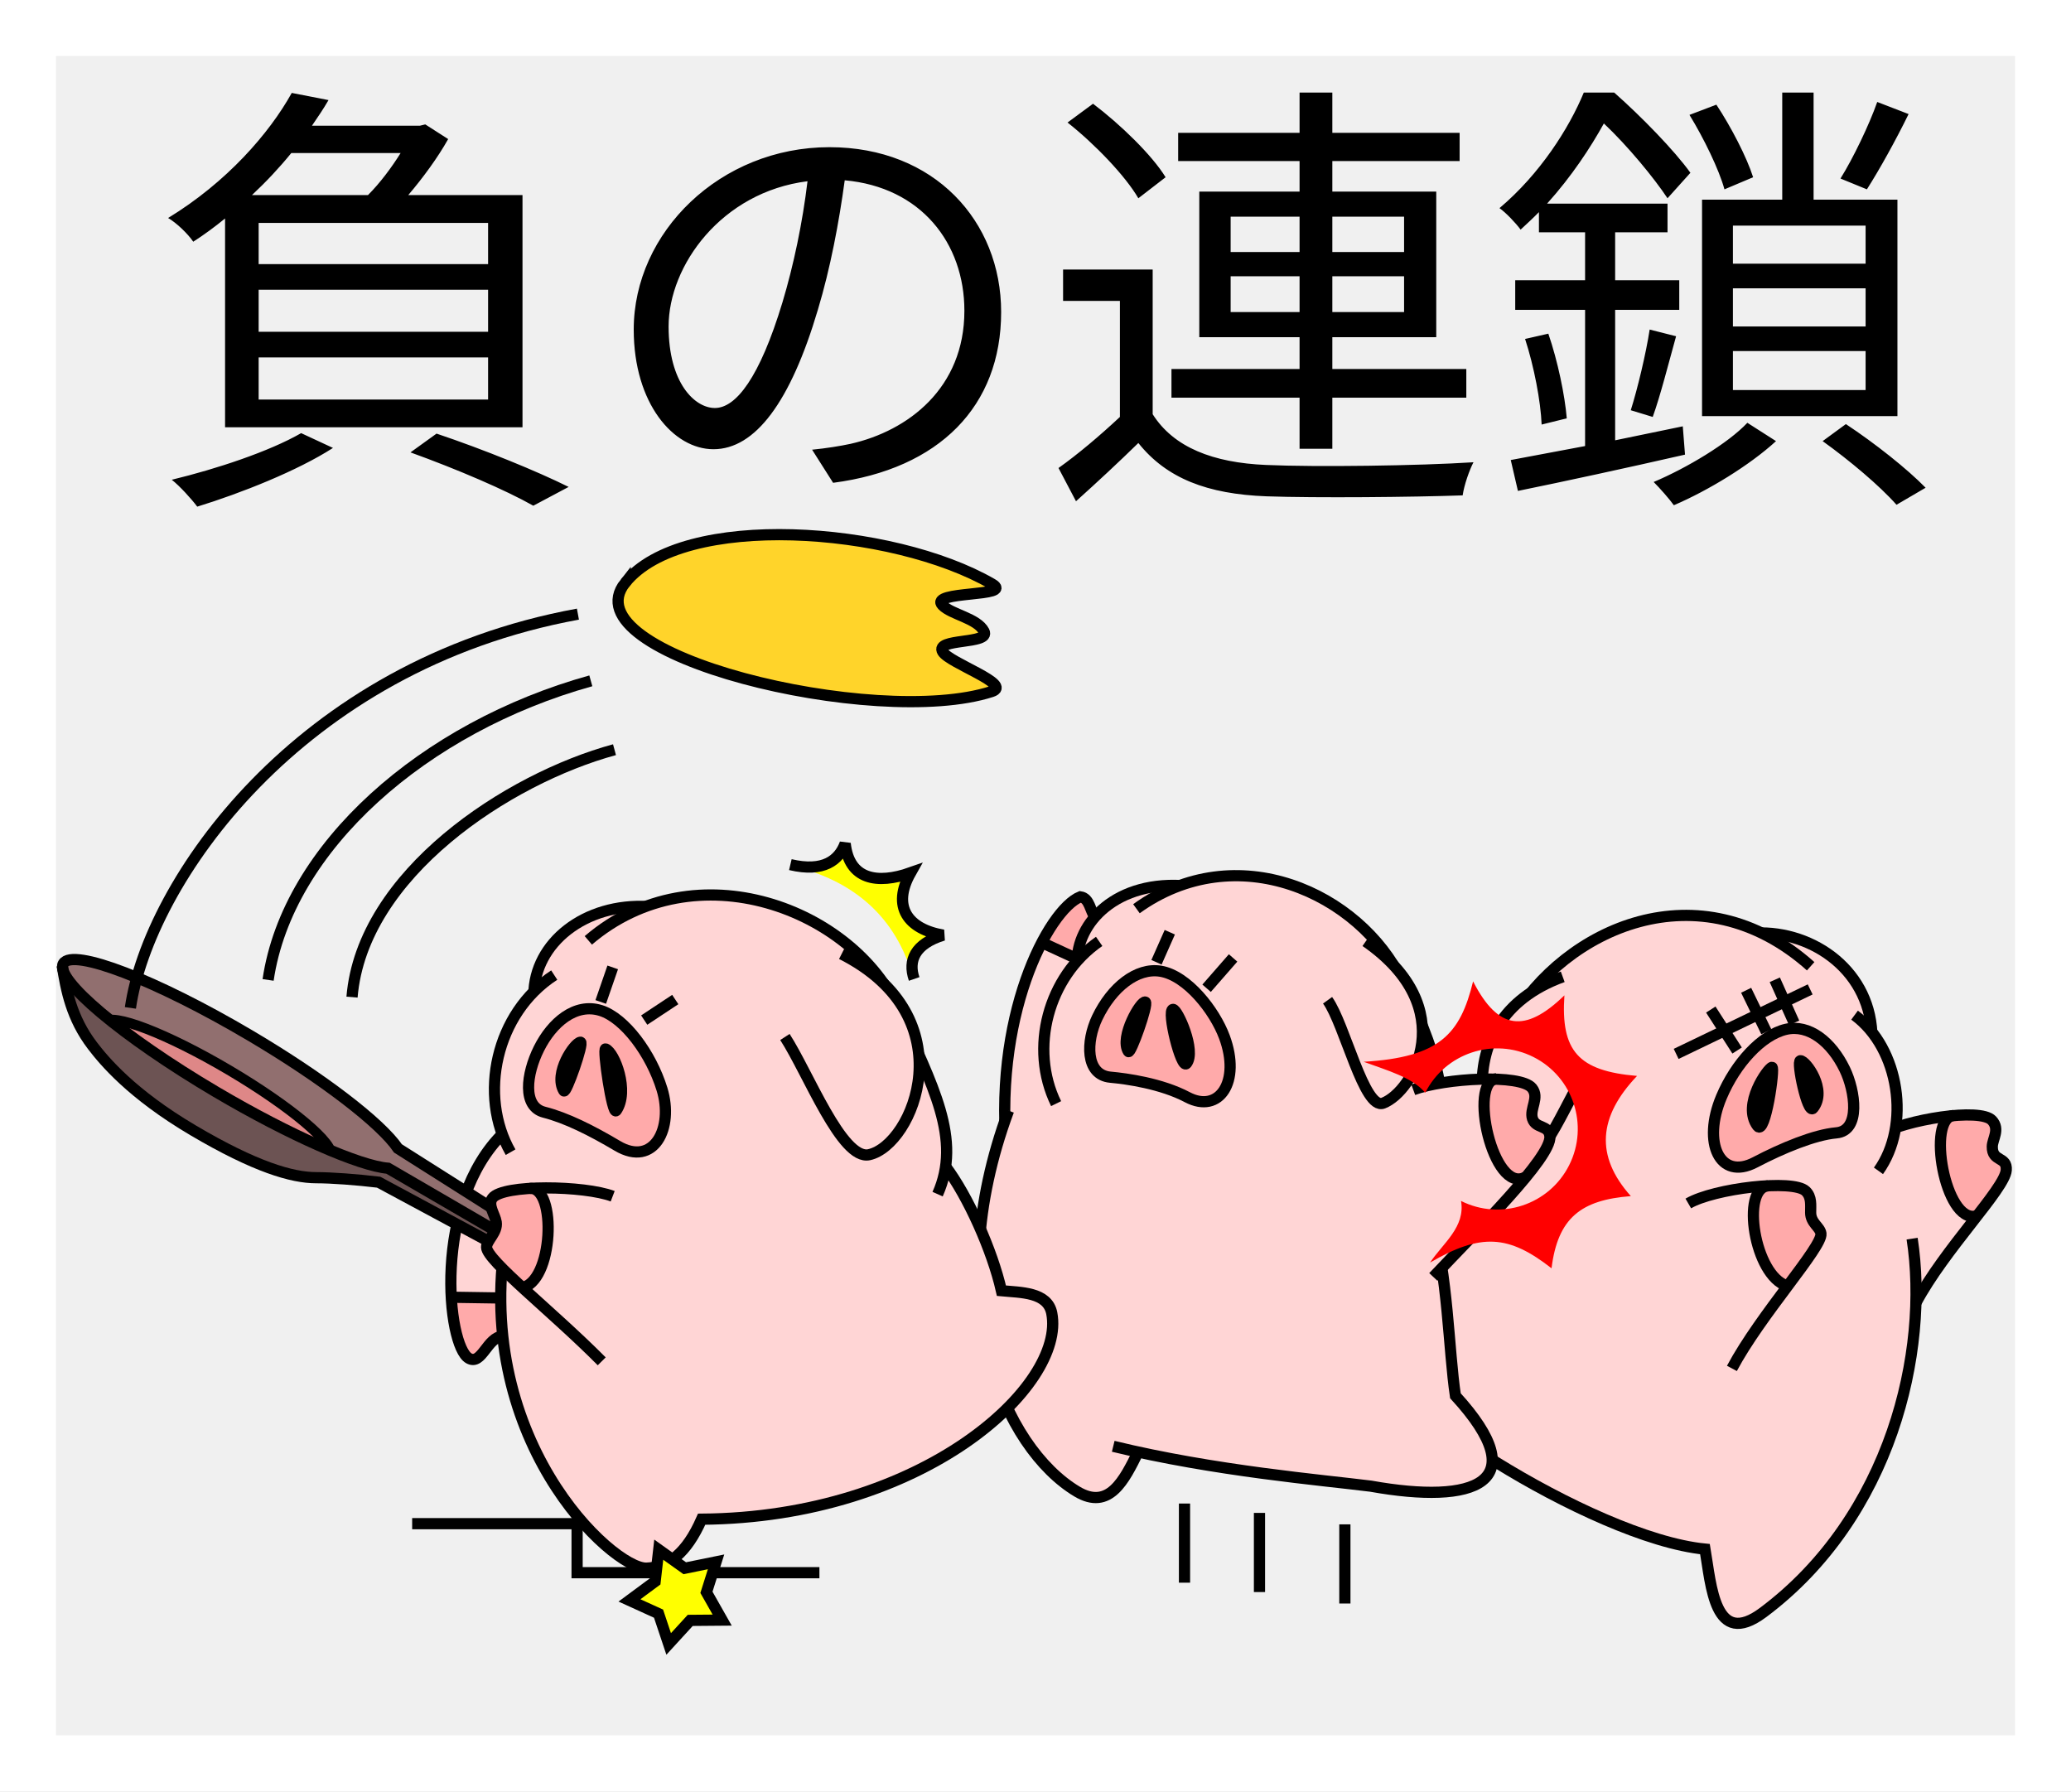
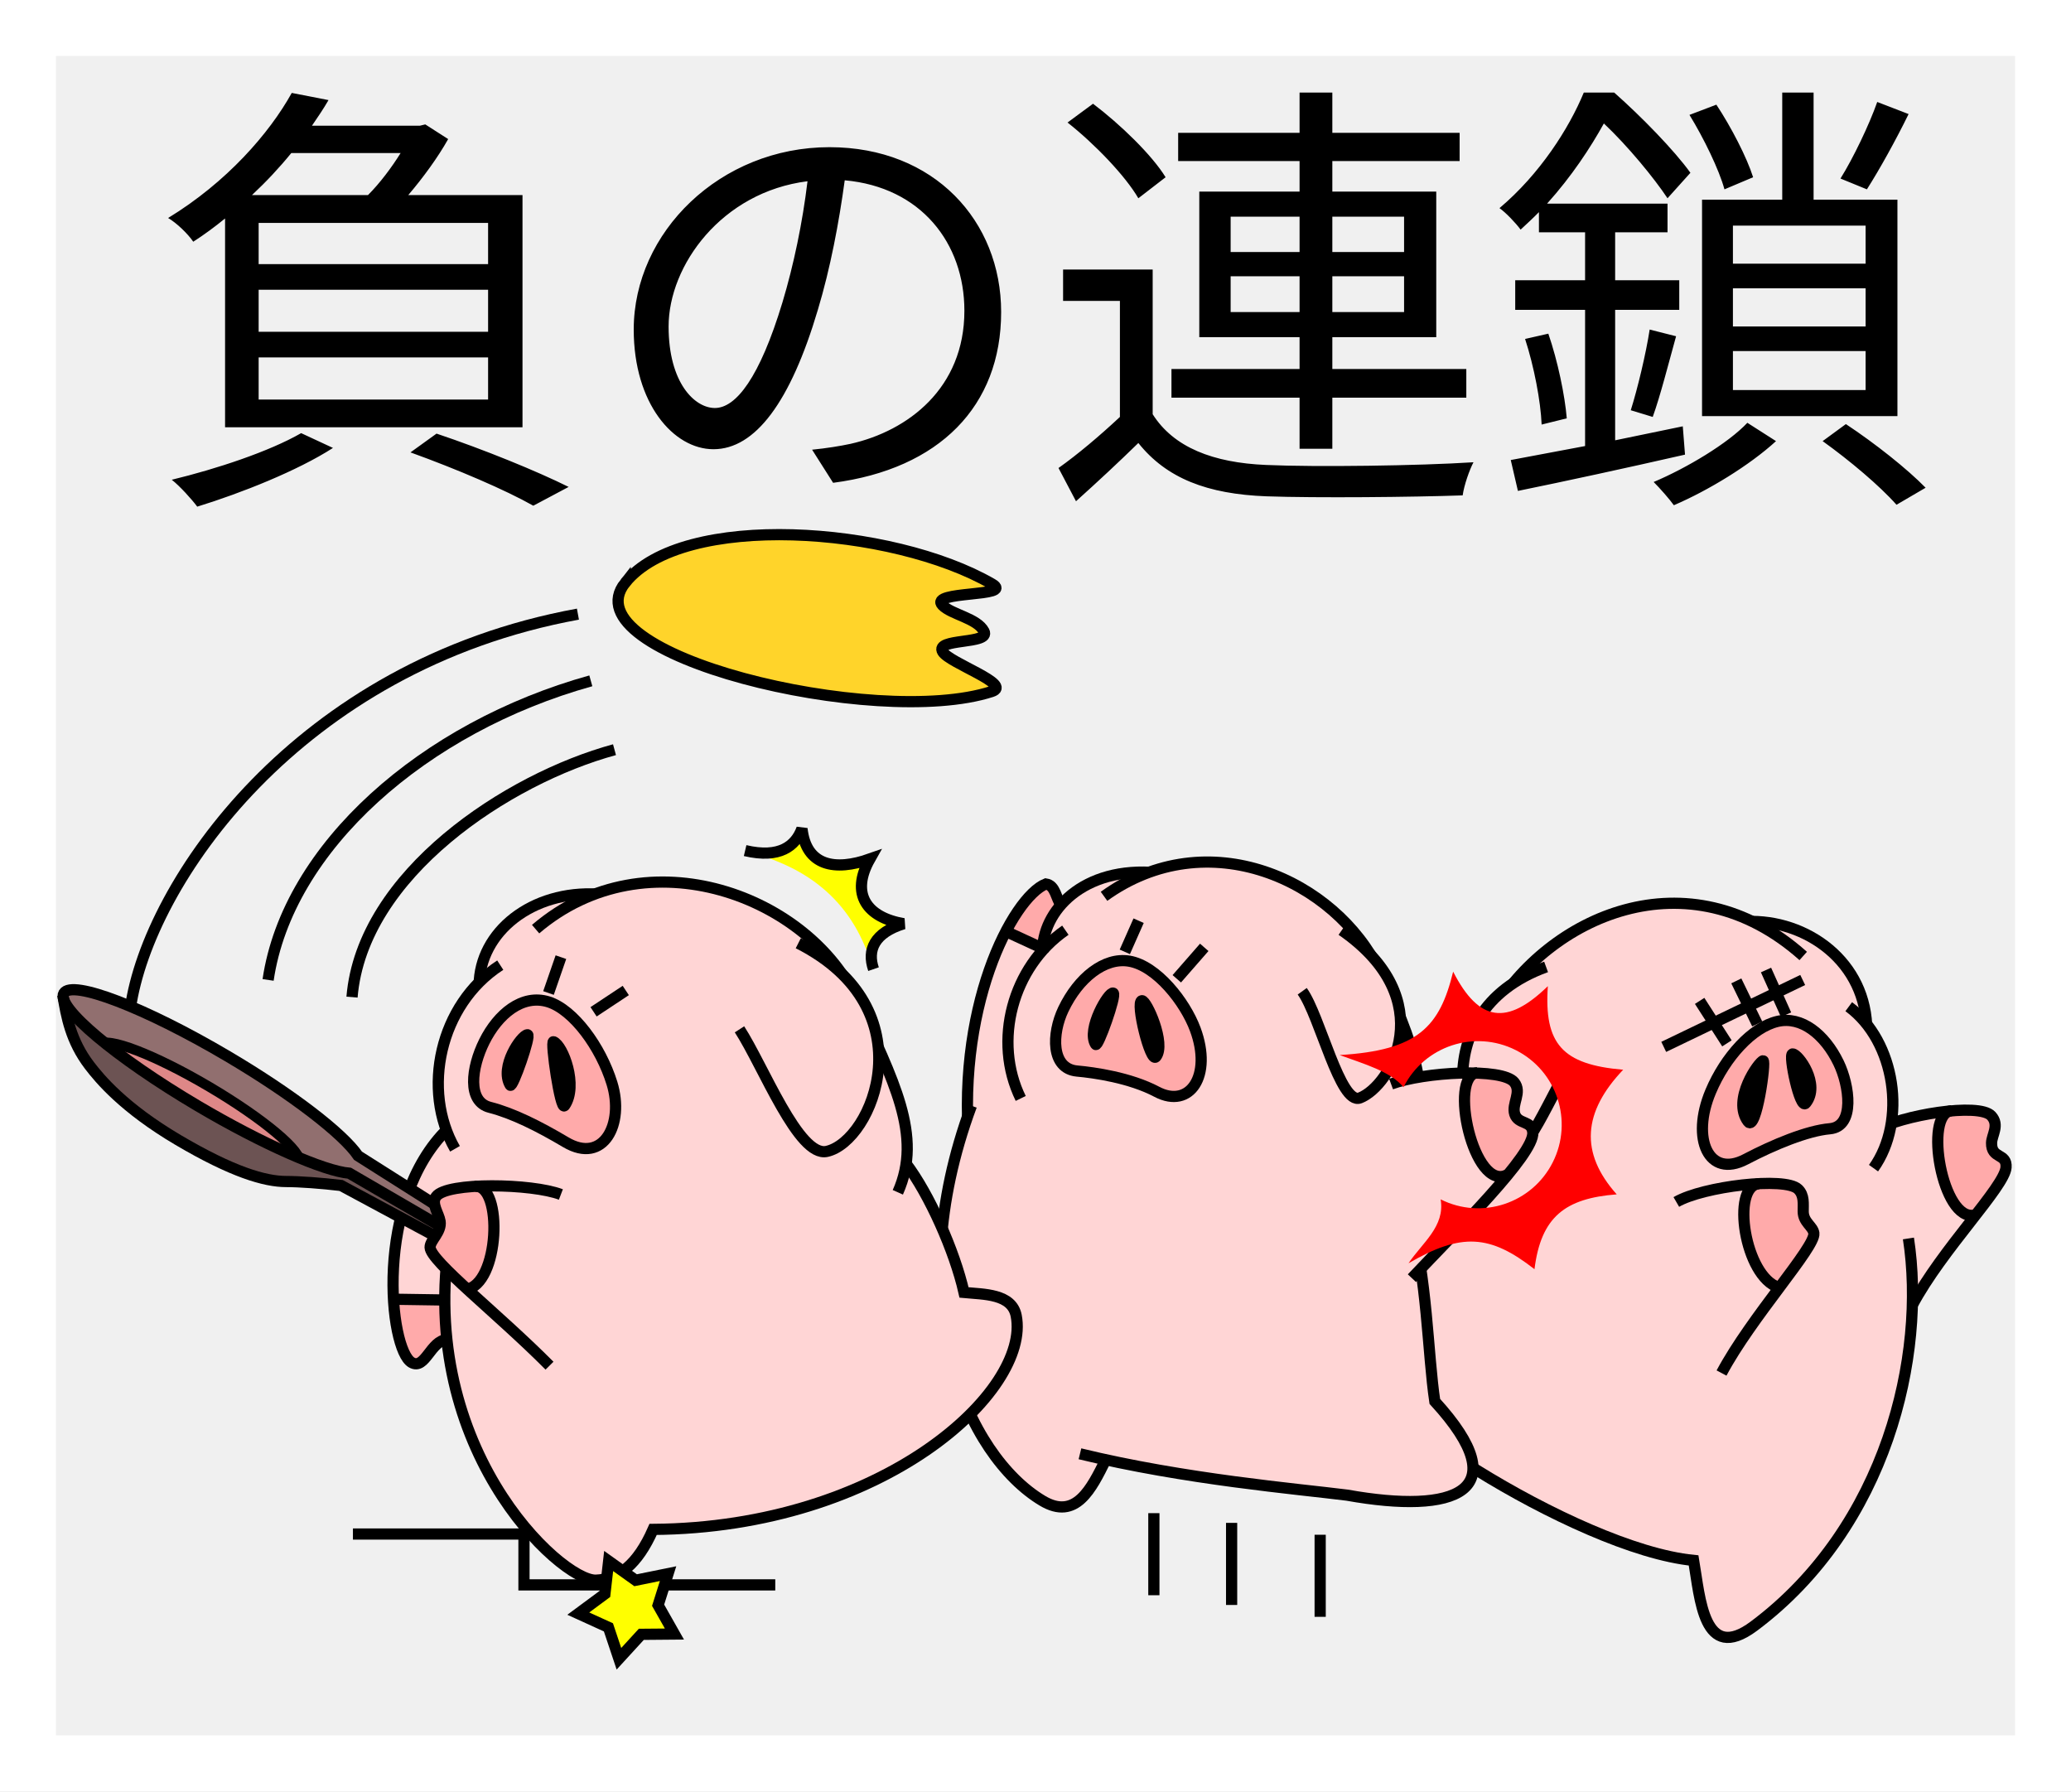
<svg xmlns="http://www.w3.org/2000/svg" width="370" height="320" id="svg3172" version="1.1">
  <defs id="defs3174" />
  <g id="layer1" transform="translate(0,-732.3622)" style="display:none">
    <path style="fill:none;stroke:#0000ff;stroke-width:1px;stroke-linecap:butt;stroke-linejoin:miter;stroke-opacity:1;display:inline" d="M 10,1042.362 360,742.362" id="path3025" />
    <path style="fill:none;stroke:#0000ff;stroke-width:1px;stroke-linecap:butt;stroke-linejoin:miter;stroke-opacity:1;display:inline" d="M 10,742.362 360,1042.362" id="path3027" />
    <path style="fill:none;stroke:#ff0000;stroke-width:1px;stroke-linecap:butt;stroke-linejoin:miter;stroke-opacity:1;display:inline" d="m 10,732.362 0,320" id="path3006" />
    <path style="fill:none;stroke:#ff0000;stroke-width:1px;stroke-linecap:butt;stroke-linejoin:miter;stroke-opacity:1;display:inline" d="m 360,732.362 0,320" id="path3010" />
    <path style="fill:none;stroke:#ff0000;stroke-width:1px;stroke-linecap:butt;stroke-linejoin:miter;stroke-opacity:1;display:inline" d="m 0,742.362 370,3e-5" id="path3016" />
    <path style="fill:none;stroke:#ff0000;stroke-width:1px;stroke-linecap:butt;stroke-linejoin:miter;stroke-opacity:1;display:inline" d="m 0,1042.362 370,0" id="path3018" />
  </g>
  <g id="layer3">
-     <g style="stroke-width:1.777;display:inline" id="g5865-6" transform="matrix(1.125776,0,0,1.125776,-394.7933,-638.2008)">
+     <g style="stroke-width:1.713;display:inline" id="g5865-6" transform="matrix(1.16746,0,0,1.16746,-422.7203,-670.058)">
      <path id="path5089-8-7-0-8-2-1-7-2-99-1-5-8" d="m 654.619,773.618 c 4.545,-8.551 14.406,-19.274 14.129,-21.388 -0.142,-1.077 -1.621,-1.662 -1.633,-3.321 -0.009,-1.196 0.193,-2.488 -0.783,-3.429 -2,-1.928 -13.356,-0.742 -17.468,0.904 l -1.745,-17.14 -9.956,-8.493 -49.435,36.437 z" style="fill:#ffd5d5;stroke:none;display:inline" />
      <path id="path5089-8-7-0-8-2-1-7-2-99-1-6-5" d="m 668.772,752.185 c 0.07,-1.766 -1.939,-0.814 -2.057,-3.162 -0.06,-1.194 1.147,-3.072 0.171,-4.012 -2,-1.928 -6.298,-0.912 -6.298,-0.912 -4.326,0.332 -1.462,14.324 3.757,15.95 0,0 4.342,-5.732 4.427,-7.863 z" style="fill:#ffaaaa;stroke:none;display:inline" />
-       <path id="path5111-7-1-7-7-7-0-5-1-0-3-7" d="m 660.725,743.909 c -4.326,0.332 -1.406,17.134 3.548,15.95" style="fill:none;stroke:#000000;stroke-width:1.777;stroke-linecap:butt;stroke-linejoin:miter;stroke-opacity:1;display:inline" />
-       <path id="path5089-8-7-0-8-2-1-7-2-99-1-61" d="m 654.731,773.65 c 4.545,-8.551 14.117,-18.093 14.341,-21.07 0.168,-2.24 -2.257,-1.238 -2.216,-3.745 0.019,-1.196 1.256,-2.73 -0.037,-4.147 -1.873,-2.052 -13.73,-0.129 -17.843,2.258" style="fill:none;stroke:#000000;stroke-width:1.777;stroke-linecap:butt;stroke-linejoin:miter;stroke-opacity:1;display:inline" />
-       <path id="path3327-4-4-9-9-6-8" d="m 584.063,756.215 c -1.91,3.816 -6.304,11.268 -4.467,20.347 -3.032,1.837 -7.331,0.341 -9.455,5.512 -2.372,5.773 33.11,28.878 51.122,30.642 0.988,5.758 1.493,15.829 9.231,10.048 20.347,-15.201 26.388,-41.45 23.641,-59.313" style="fill:#ffd5d5;stroke:#000000;stroke-width:1.777;stroke-linecap:butt;stroke-linejoin:miter;stroke-opacity:1;display:inline" />
+       <path id="path5111-7-1-7-7-7-0-5-1-0-3-7" d="m 660.725,743.909 c -4.326,0.332 -1.406,17.134 3.548,15.95" style="fill:none;stroke:#000000;stroke-width:1.713;stroke-linecap:butt;stroke-linejoin:miter;stroke-opacity:1;display:inline" />
+       <path id="path5089-8-7-0-8-2-1-7-2-99-1-61" d="m 654.731,773.65 c 4.545,-8.551 14.117,-18.093 14.341,-21.07 0.168,-2.24 -2.257,-1.238 -2.216,-3.745 0.019,-1.196 1.256,-2.73 -0.037,-4.147 -1.873,-2.052 -13.73,-0.129 -17.843,2.258" style="fill:none;stroke:#000000;stroke-width:1.713;stroke-linecap:butt;stroke-linejoin:miter;stroke-opacity:1;display:inline" />
+       <path id="path3327-4-4-9-9-6-8" d="m 584.063,756.215 c -1.91,3.816 -6.304,11.268 -4.467,20.347 -3.032,1.837 -7.331,0.341 -9.455,5.512 -2.372,5.773 33.11,28.878 51.122,30.642 0.988,5.758 1.493,15.829 9.231,10.048 20.347,-15.201 26.388,-41.45 23.641,-59.313" style="fill:#ffd5d5;stroke:#000000;stroke-width:1.713;stroke-linecap:butt;stroke-linejoin:miter;stroke-opacity:1;display:inline" />
      <path id="path5089-8-7-0-8-2-1-7-2-99-8-9" d="m 639.529,762.678 c -0.142,-1.077 -1.621,-1.662 -1.633,-3.321 -0.009,-1.196 0.193,-2.488 -0.783,-3.429 -2,-1.928 -5.98,-0.753 -5.98,-0.753 -4.326,0.332 -2.204,14.165 3.015,15.791 0,0 5.659,-6.173 5.382,-8.287 z" style="fill:#ffaaaa;stroke:none;display:inline" />
-       <path id="path5091-2-40-9-2-7-9-0-7-2" d="m 629.354,714.958 c 9.091,-0.405 18.488,6.142 18.41,16.849" style="fill:#ffd5d5;stroke:#000000;stroke-width:1.777;stroke-linecap:butt;stroke-linejoin:miter;stroke-opacity:1;display:inline" />
-       <path id="path5111-7-1-7-7-7-0-5-1-0-9" d="m 631.267,755.071 c -4.326,0.332 -2.204,14.243 3.015,15.869" style="fill:none;stroke:#000000;stroke-width:1.777;stroke-linecap:butt;stroke-linejoin:miter;stroke-opacity:1;display:inline" />
-       <path id="path4041-2-8-2-9-5" d="m 638.033,720.226 c -17.664,-15.793 -39.008,-5.99 -47.579,8.738 -6.436,11.059 -8.935,24.507 -4.716,30.682" style="fill:#ffd5d5;stroke:#000000;stroke-width:1.777;stroke-linecap:butt;stroke-linejoin:miter;stroke-opacity:1;display:inline" />
-       <path id="path5089-8-7-0-8-2-1-7-2-99-4" d="m 625.535,784.041 c 4.545,-8.551 14.406,-19.274 14.129,-21.388 -0.142,-1.077 -1.621,-1.662 -1.633,-3.321 -0.009,-1.196 0.193,-2.488 -0.783,-3.429 -2,-1.928 -14.522,-0.424 -18.634,1.964" style="fill:none;stroke:#000000;stroke-width:1.777;stroke-linecap:butt;stroke-linejoin:miter;stroke-opacity:1;display:inline" />
-       <path id="path5093-4-9-4-4-11-5-0-6-3" d="m 645,727.984 c 7.146,5.276 8.96,17.478 3.793,24.707" style="fill:#ffd5d5;stroke:#000000;stroke-width:1.777;stroke-linecap:butt;stroke-linejoin:miter;stroke-opacity:1;display:inline" />
-       <path id="path5095-5-4-8-5-5-4-3-93-1" d="m 632.341,722.372 3.067,6.838" style="fill:none;stroke:#000000;stroke-width:1.777;stroke-linecap:butt;stroke-linejoin:miter;stroke-opacity:1;display:inline" />
-       <path id="path5097-5-8-8-5-2-3-9-5-23" d="m 622.183,727.097 4.176,6.5" style="fill:none;stroke:#000000;stroke-width:1.777;stroke-linecap:butt;stroke-linejoin:miter;stroke-opacity:1;display:inline" />
-       <path id="path5099-1-8-2-7-7-1-1-7-3" d="m 598.685,721.896 c -19.7,7.175 -12,29.028 -7.091,29.591 4.17,0.478 8.004,-10.959 11.08,-14.875" style="fill:#ffd5d5;stroke:#000000;stroke-width:1.777;stroke-linecap:butt;stroke-linejoin:miter;stroke-opacity:1;display:inline" />
-       <path id="path5101-7-2-4-1-6-2-8-6-4" d="m 634.103,730.236 c -3.881,0.902 -7.993,5.429 -10.226,10.717 -3.072,7.275 -0.281,13.339 5.351,10.383 4.295,-2.254 9.43,-4.376 12.874,-4.674 3.92,-0.34 2.997,-6.665 1.342,-10.085 -2.123,-4.389 -5.694,-7.189 -9.341,-6.341 z" style="fill:#ffaaaa;stroke:#000000;stroke-width:1.777;stroke-linecap:butt;stroke-linejoin:miter;stroke-opacity:1;display:inline" />
-       <path id="path5105-1-4-55-1-28-14-3-1-6-1" d="m 629.604,745.582 c 1.234,1.626 2.773,-9.384 2.29,-9.321 -0.599,0.078 -4.849,5.949 -2.29,9.321 z" style="fill:#000000;stroke:#000000;stroke-width:1.777;display:inline" />
-       <path id="path5107-1-5-1-5-2-3-9-58-1" d="m 636.403,735.215 c -0.674,0.046 1.139,8.622 2.012,7.537 2.321,-2.883 -1.179,-7.594 -2.012,-7.537 z" style="fill:#000000;stroke:#000000;stroke-width:1.777;display:inline" />
-       <path id="path5097-5-8-8-5-2-3-9-5-2-3" d="m 627.794,724.037 3.202,6.589" style="fill:none;stroke:#000000;stroke-width:1.777;stroke-linecap:butt;stroke-linejoin:miter;stroke-opacity:1;display:inline" />
-       <path id="path5097-5-8-8-5-2-3-9-5-1-8" d="m 616.687,734.133 21.269,-10.233" style="fill:none;stroke:#000000;stroke-width:1.777;stroke-linecap:butt;stroke-linejoin:miter;stroke-opacity:1;display:inline" />
+       <path id="path5091-2-40-9-2-7-9-0-7-2" d="m 629.354,714.958 c 9.091,-0.405 18.488,6.142 18.41,16.849" style="fill:#ffd5d5;stroke:#000000;stroke-width:1.713;stroke-linecap:butt;stroke-linejoin:miter;stroke-opacity:1;display:inline" />
+       <path id="path5111-7-1-7-7-7-0-5-1-0-9" d="m 631.267,755.071 c -4.326,0.332 -2.204,14.243 3.015,15.869" style="fill:none;stroke:#000000;stroke-width:1.713;stroke-linecap:butt;stroke-linejoin:miter;stroke-opacity:1;display:inline" />
+       <path id="path4041-2-8-2-9-5" d="m 638.033,720.226 c -17.664,-15.793 -39.008,-5.99 -47.579,8.738 -6.436,11.059 -8.935,24.507 -4.716,30.682" style="fill:#ffd5d5;stroke:#000000;stroke-width:1.713;stroke-linecap:butt;stroke-linejoin:miter;stroke-opacity:1;display:inline" />
+       <path id="path5089-8-7-0-8-2-1-7-2-99-4" d="m 625.535,784.041 c 4.545,-8.551 14.406,-19.274 14.129,-21.388 -0.142,-1.077 -1.621,-1.662 -1.633,-3.321 -0.009,-1.196 0.193,-2.488 -0.783,-3.429 -2,-1.928 -14.522,-0.424 -18.634,1.964" style="fill:none;stroke:#000000;stroke-width:1.713;stroke-linecap:butt;stroke-linejoin:miter;stroke-opacity:1;display:inline" />
+       <path id="path5093-4-9-4-4-11-5-0-6-3" d="m 645,727.984 c 7.146,5.276 8.96,17.478 3.793,24.707" style="fill:#ffd5d5;stroke:#000000;stroke-width:1.713;stroke-linecap:butt;stroke-linejoin:miter;stroke-opacity:1;display:inline" />
+       <path id="path5095-5-4-8-5-5-4-3-93-1" d="m 632.341,722.372 3.067,6.838" style="fill:none;stroke:#000000;stroke-width:1.713;stroke-linecap:butt;stroke-linejoin:miter;stroke-opacity:1;display:inline" />
+       <path id="path5097-5-8-8-5-2-3-9-5-23" d="m 622.183,727.097 4.176,6.5" style="fill:none;stroke:#000000;stroke-width:1.713;stroke-linecap:butt;stroke-linejoin:miter;stroke-opacity:1;display:inline" />
+       <path id="path5099-1-8-2-7-7-1-1-7-3" d="m 598.685,721.896 c -19.7,7.175 -12,29.028 -7.091,29.591 4.17,0.478 8.004,-10.959 11.08,-14.875" style="fill:#ffd5d5;stroke:#000000;stroke-width:1.713;stroke-linecap:butt;stroke-linejoin:miter;stroke-opacity:1;display:inline" />
+       <path id="path5101-7-2-4-1-6-2-8-6-4" d="m 634.103,730.236 c -3.881,0.902 -7.993,5.429 -10.226,10.717 -3.072,7.275 -0.281,13.339 5.351,10.383 4.295,-2.254 9.43,-4.376 12.874,-4.674 3.92,-0.34 2.997,-6.665 1.342,-10.085 -2.123,-4.389 -5.694,-7.189 -9.341,-6.341 z" style="fill:#ffaaaa;stroke:#000000;stroke-width:1.713;stroke-linecap:butt;stroke-linejoin:miter;stroke-opacity:1;display:inline" />
+       <path id="path5105-1-4-55-1-28-14-3-1-6-1" d="m 629.604,745.582 c 1.234,1.626 2.773,-9.384 2.29,-9.321 -0.599,0.078 -4.849,5.949 -2.29,9.321 z" style="fill:#000000;stroke:#000000;stroke-width:1.713;display:inline" />
+       <path id="path5107-1-5-1-5-2-3-9-58-1" d="m 636.403,735.215 c -0.674,0.046 1.139,8.622 2.012,7.537 2.321,-2.883 -1.179,-7.594 -2.012,-7.537 z" style="fill:#000000;stroke:#000000;stroke-width:1.713;display:inline" />
+       <path id="path5097-5-8-8-5-2-3-9-5-2-3" d="m 627.794,724.037 3.202,6.589" style="fill:none;stroke:#000000;stroke-width:1.713;stroke-linecap:butt;stroke-linejoin:miter;stroke-opacity:1;display:inline" />
+       <path id="path5097-5-8-8-5-2-3-9-5-1-8" d="m 616.687,734.133 21.269,-10.233" style="fill:none;stroke:#000000;stroke-width:1.713;stroke-linecap:butt;stroke-linejoin:miter;stroke-opacity:1;display:inline" />
    </g>
-     <g id="g3364" transform="matrix(-1.107113,0,0,1.107113,555.8905,-228.843)" style="stroke-width:1.807">
+     <g id="g3364" transform="matrix(-1.148106,0,0,1.148106,563.1644,-245.5429)" style="stroke-width:1.742">
      <path id="path3386-32-4-5-5-3-4" d="m 339.49,394.307 c 2.744,-23.609 -6.618,-40.952 -11.707,-42.993 -1.541,0.212 -1.544,2.259 -2.484,3.474 l -7.761,-0.527 -46.855,36.971 -0.78,18.561 50.246,28.821 z" style="fill:#ffd5d5;stroke:none;display:inline" />
      <path id="path3388-2-1-3-4-9-0" d="m 329.129,361.114 5.156,-2.379 c 0,0 -3.169,-6.264 -6.337,-7.325 -1.475,-0.494 -1.544,2.259 -2.484,3.474 z" style="fill:#ffaaaa;stroke:none;display:inline" />
-       <path id="path3386-32-4-5-5-9" d="m 339.484,394.401 c 2.744,-23.609 -6.618,-40.952 -11.707,-42.993 -1.541,0.212 -1.544,2.259 -2.484,3.474" style="fill:none;stroke:#000000;stroke-width:1.807;stroke-linecap:butt;stroke-linejoin:miter;stroke-opacity:1;display:inline" />
-       <path id="path3388-2-1-3-4-4" d="m 334.115,358.733 -5.156,2.379" style="fill:none;stroke:#000000;stroke-width:1.807;stroke-linecap:butt;stroke-linejoin:miter;stroke-opacity:1;display:inline" />
-       <path id="path5091-2-40-9-2-7-9-0-4-8" d="m 310.387,349.679 c 11.621,-1.12 18.05,6.011 17.888,12.421" style="fill:#ffd5d5;stroke:#000000;stroke-width:1.807;stroke-linecap:butt;stroke-linejoin:miter;stroke-opacity:1;display:inline" />
-       <path id="path3331-0-4-6-7-6-2" d="m 318.461,441.025 c 2.219,4.471 4.644,9.473 9.864,6.339 11.691,-7.021 22.443,-30.629 11.028,-61.45" style="fill:#ffd5d5;stroke:#000000;stroke-width:1.807;stroke-linecap:butt;stroke-linejoin:miter;stroke-opacity:1;display:inline" />
-       <path id="path4041-2-8-2-7-4" d="m 318.717,353.331 c -16.162,-11.68 -36.024,-2.52 -42.881,11.622 -4.947,10.202 -9.017,20.988 -4.041,26.848" style="fill:#ffd5d5;stroke:#000000;stroke-width:1.807;stroke-linecap:butt;stroke-linejoin:miter;stroke-opacity:1;display:inline" />
-       <path id="path3327-4-4-9-9-2-5" d="m 271.148,403.113 c -2.722,9.342 -2.802,21.485 -3.905,28.806 -12.942,14.142 -3.072,17.581 13.649,14.588 7.657,-0.968 25.256,-2.454 41.572,-6.435" style="fill:#ffd5d5;stroke:#000000;stroke-width:1.807;stroke-linecap:butt;stroke-linejoin:miter;stroke-opacity:1;display:inline" />
-       <path id="path5093-4-9-4-4-11-5-0-1-5" d="m 324.735,358.603 c 8.239,5.71 11.325,17.24 6.946,26.177" style="fill:none;stroke:#000000;stroke-width:1.807;stroke-linecap:butt;stroke-linejoin:miter;stroke-opacity:1;display:inline" />
-       <path id="path5095-5-4-8-5-5-4-3-9-1" d="m 313.335,357.124 2.147,4.849" style="fill:none;stroke:#000000;stroke-width:1.807;stroke-linecap:butt;stroke-linejoin:miter;stroke-opacity:1;display:inline" />
-       <path id="path5097-5-8-8-5-2-3-9-6-7" d="m 303.122,361.272 4.274,4.891" style="fill:none;stroke:#000000;stroke-width:1.807;stroke-linecap:butt;stroke-linejoin:miter;stroke-opacity:1;display:inline" />
-       <path id="path5099-1-8-2-7-7-1-1-9-1" d="m 281.722,358.607 c -15.49,10.768 -7.701,24.219 -2.826,26.093 3.063,1.178 6.224,-12.774 8.978,-16.596" style="fill:#ffd5d5;stroke:#000000;stroke-width:1.807;stroke-linecap:butt;stroke-linejoin:miter;stroke-opacity:1;display:inline" />
-       <path id="path5101-7-2-4-1-6-2-8-8-1" d="m 314.821,363.416 c -4.309,0.708 -8.729,6.372 -10.299,10.608 -2.687,7.249 0.852,12.431 5.985,9.719 4.185,-2.211 9.747,-2.984 12.411,-3.227 4.086,-0.374 3.931,-5.828 2.131,-9.594 -2.351,-4.919 -6.396,-8.136 -10.228,-7.506 z" style="fill:#ffaaaa;stroke:#000000;stroke-width:1.807;stroke-linecap:butt;stroke-linejoin:miter;stroke-opacity:1;display:inline" />
-       <path id="path5105-1-4-55-1-28-14-3-1-2-5" d="m 310.639,378.302 c 0.842,1.062 3.246,-8.6 2.184,-8.732 -0.708,-0.088 -3.785,6.713 -2.184,8.732 z" style="fill:#000000;stroke:#000000;stroke-width:1.807;display:inline" />
-       <path id="path5107-1-5-1-5-2-3-9-5-2" d="m 317.282,368.395 c -0.534,0.277 2.388,8.518 2.735,7.977 1.491,-2.332 -2.073,-8.319 -2.735,-7.977 z" style="fill:#000000;stroke:#000000;stroke-width:1.807;display:inline" />
+       <path id="path3386-32-4-5-5-9" d="m 339.484,394.401 c 2.744,-23.609 -6.618,-40.952 -11.707,-42.993 -1.541,0.212 -1.544,2.259 -2.484,3.474" style="fill:none;stroke:#000000;stroke-width:1.742;stroke-linecap:butt;stroke-linejoin:miter;stroke-opacity:1;display:inline" />
+       <path id="path3388-2-1-3-4-4" d="m 334.115,358.733 -5.156,2.379" style="fill:none;stroke:#000000;stroke-width:1.742;stroke-linecap:butt;stroke-linejoin:miter;stroke-opacity:1;display:inline" />
+       <path id="path5091-2-40-9-2-7-9-0-4-8" d="m 310.387,349.679 c 11.621,-1.12 18.05,6.011 17.888,12.421" style="fill:#ffd5d5;stroke:#000000;stroke-width:1.742;stroke-linecap:butt;stroke-linejoin:miter;stroke-opacity:1;display:inline" />
+       <path id="path3331-0-4-6-7-6-2" d="m 318.461,441.025 c 2.219,4.471 4.644,9.473 9.864,6.339 11.691,-7.021 22.443,-30.629 11.028,-61.45" style="fill:#ffd5d5;stroke:#000000;stroke-width:1.742;stroke-linecap:butt;stroke-linejoin:miter;stroke-opacity:1;display:inline" />
+       <path id="path4041-2-8-2-7-4" d="m 318.717,353.331 c -16.162,-11.68 -36.024,-2.52 -42.881,11.622 -4.947,10.202 -9.017,20.988 -4.041,26.848" style="fill:#ffd5d5;stroke:#000000;stroke-width:1.742;stroke-linecap:butt;stroke-linejoin:miter;stroke-opacity:1;display:inline" />
+       <path id="path3327-4-4-9-9-2-5" d="m 271.148,403.113 c -2.722,9.342 -2.802,21.485 -3.905,28.806 -12.942,14.142 -3.072,17.581 13.649,14.588 7.657,-0.968 25.256,-2.454 41.572,-6.435" style="fill:#ffd5d5;stroke:#000000;stroke-width:1.742;stroke-linecap:butt;stroke-linejoin:miter;stroke-opacity:1;display:inline" />
+       <path id="path5093-4-9-4-4-11-5-0-1-5" d="m 324.735,358.603 c 8.239,5.71 11.325,17.24 6.946,26.177" style="fill:none;stroke:#000000;stroke-width:1.742;stroke-linecap:butt;stroke-linejoin:miter;stroke-opacity:1;display:inline" />
+       <path id="path5095-5-4-8-5-5-4-3-9-1" d="m 313.335,357.124 2.147,4.849" style="fill:none;stroke:#000000;stroke-width:1.742;stroke-linecap:butt;stroke-linejoin:miter;stroke-opacity:1;display:inline" />
+       <path id="path5097-5-8-8-5-2-3-9-6-7" d="m 303.122,361.272 4.274,4.891" style="fill:none;stroke:#000000;stroke-width:1.742;stroke-linecap:butt;stroke-linejoin:miter;stroke-opacity:1;display:inline" />
+       <path id="path5099-1-8-2-7-7-1-1-9-1" d="m 281.722,358.607 c -15.49,10.768 -7.701,24.219 -2.826,26.093 3.063,1.178 6.224,-12.774 8.978,-16.596" style="fill:#ffd5d5;stroke:#000000;stroke-width:1.742;stroke-linecap:butt;stroke-linejoin:miter;stroke-opacity:1;display:inline" />
+       <path id="path5101-7-2-4-1-6-2-8-8-1" d="m 314.821,363.416 c -4.309,0.708 -8.729,6.372 -10.299,10.608 -2.687,7.249 0.852,12.431 5.985,9.719 4.185,-2.211 9.747,-2.984 12.411,-3.227 4.086,-0.374 3.931,-5.828 2.131,-9.594 -2.351,-4.919 -6.396,-8.136 -10.228,-7.506 z" style="fill:#ffaaaa;stroke:#000000;stroke-width:1.742;stroke-linecap:butt;stroke-linejoin:miter;stroke-opacity:1;display:inline" />
+       <path id="path5105-1-4-55-1-28-14-3-1-2-5" d="m 310.639,378.302 c 0.842,1.062 3.246,-8.6 2.184,-8.732 -0.708,-0.088 -3.785,6.713 -2.184,8.732 z" style="fill:#000000;stroke:#000000;stroke-width:1.742;display:inline" />
+       <path id="path5107-1-5-1-5-2-3-9-5-2" d="m 317.282,368.395 c -0.534,0.277 2.388,8.518 2.735,7.977 1.491,-2.332 -2.073,-8.319 -2.735,-7.977 z" style="fill:#000000;stroke:#000000;stroke-width:1.742;display:inline" />
      <path id="path5089-8-7-0-8-2-1-7-2-9-42-21" d="m 270.757,412.714 c -6.881,-7.307 -19.09,-19.267 -18.813,-22.674 0.156,-1.922 2.274,-1.186 2.81,-2.856 0.514,-1.6 -1.176,-3.397 0.08,-4.951 1.845,-2.285 14.023,-1.611 19.162,0.279 l 1.331,17.727 z" style="fill:#ffd5d5;stroke:none;display:inline" />
      <path id="path5089-8-7-0-8-2-1-7-2-9-42-2" d="m 251.965,390.172 c 0.216,-1.916 2.274,-1.186 2.81,-2.856 0.514,-1.6 -1.151,-3.377 0.08,-4.951 1.29,-1.651 5.74,-1.488 5.74,-1.488 4.572,0.351 0.574,18.71 -4.682,15.863 0,0 -4.226,-4.113 -3.949,-6.569 z" style="fill:#ffaaaa;stroke:none;display:inline" />
-       <path id="path5089-8-7-0-8-2-1-7-2-9-42" d="m 270.81,412.744 c -6.881,-7.307 -19.09,-19.267 -18.813,-22.674 0.156,-1.922 2.274,-1.186 2.81,-2.856 0.514,-1.6 -1.176,-3.397 0.08,-4.951 1.845,-2.285 14.023,-1.611 19.162,0.279" style="fill:none;stroke:#000000;stroke-width:1.807;stroke-linecap:butt;stroke-linejoin:miter;stroke-opacity:1;display:inline" />
-       <path id="path5111-7-1-7-7-7-0-5-1-5-1" d="m 260.627,380.776 c 4.572,0.351 0.574,18.71 -4.682,15.863" style="fill:none;stroke:#000000;stroke-width:1.807;stroke-linecap:butt;stroke-linejoin:miter;stroke-opacity:1;display:inline" />
+       <path id="path5089-8-7-0-8-2-1-7-2-9-42" d="m 270.81,412.744 c -6.881,-7.307 -19.09,-19.267 -18.813,-22.674 0.156,-1.922 2.274,-1.186 2.81,-2.856 0.514,-1.6 -1.176,-3.397 0.08,-4.951 1.845,-2.285 14.023,-1.611 19.162,0.279" style="fill:none;stroke:#000000;stroke-width:1.742;stroke-linecap:butt;stroke-linejoin:miter;stroke-opacity:1;display:inline" />
+       <path id="path5111-7-1-7-7-7-0-5-1-5-1" d="m 260.627,380.776 c 4.572,0.351 0.574,18.71 -4.682,15.863" style="fill:none;stroke:#000000;stroke-width:1.742;stroke-linecap:butt;stroke-linejoin:miter;stroke-opacity:1;display:inline" />
    </g>
-     <g id="g3254" transform="matrix(1.065133,0,0,1.065133,-13.22764,-17.72469)" style="stroke-width:1.878">
-       <path id="path5091-2-40-9-2-7-9-0" d="m 121.204,168.694 c -10.678,-0.647 -19.154,6.081 -19.245,14.771" style="fill:#ffd5d5;stroke:#000000;stroke-width:1.878;stroke-linecap:butt;stroke-linejoin:miter;stroke-opacity:1;display:inline" />
+     <g id="g3254" transform="matrix(1.104571,0,0,1.104571,-27.02643,-26.60746)" style="stroke-width:1.811">
+       <path id="path5091-2-40-9-2-7-9-0" d="m 121.204,168.694 c -10.678,-0.647 -19.154,6.081 -19.245,14.771" style="fill:#ffd5d5;stroke:#000000;stroke-width:1.811;stroke-linecap:butt;stroke-linejoin:miter;stroke-opacity:1;display:inline" />
      <path id="path3386-32-4-5-2" d="m 96.884,206.718 c -12.024,11.698 -9.496,35.756 -5.859,37.826 2.186,1.244 3.08,-3.598 5.722,-3.705 l 69.218,-26.831 -54.224,-41.123 -8.848,9.455 z" style="fill:#ffd5d5;stroke:none;display:inline" />
      <path id="path3388-2-1-3-7" d="m 96.166,234.027 -7.767,-0.117 c 0,0 -0.949,8.162 2.688,10.232 2.186,1.244 3.08,-3.598 5.722,-3.705 z" style="fill:#ffaaaa;stroke:none;display:inline" />
-       <path id="path3327-4-4-9-9" d="m 170.999,212.25 c 3.779,4.99 7.858,14.097 9.394,20.867 3.232,0.31 7.742,0.191 8.441,3.774 2.377,12.183 -21.536,34.27 -58.725,34.544 -2.534,5.749 -5.645,8.088 -9.255,8.211 -5.656,0.193 -29.924,-21.96 -23.314,-57.3" style="fill:#ffd5d5;stroke:#000000;stroke-width:1.878;stroke-linecap:butt;stroke-linejoin:miter;stroke-opacity:1;display:inline" />
-       <path id="path3386-32-4-5" d="m 96.911,206.62 c -12.024,11.698 -9.496,35.756 -5.859,37.826 2.186,1.244 3.08,-3.598 5.722,-3.705" style="fill:none;stroke:#000000;stroke-width:1.878;stroke-linecap:butt;stroke-linejoin:miter;stroke-opacity:1;display:inline" />
-       <path id="path3388-2-1-3" d="m 88.363,234.214 7.767,0.117" style="fill:none;stroke:#000000;stroke-width:1.878;stroke-linecap:butt;stroke-linejoin:miter;stroke-opacity:1;display:inline" />
-       <path id="path4041-2-8-2" d="m 111.101,174.356 c 18.123,-15.522 44.473,-5.098 51.967,11.51 5.851,12.966 10.718,21.826 6.618,31.053" style="fill:#ffd5d5;stroke:#000000;stroke-width:1.878;stroke-linecap:butt;stroke-linejoin:miter;stroke-opacity:1;display:inline" />
-       <path id="path5093-4-9-4-4-11-5-0" d="m 105.381,180.18 c -9.835,6.392 -12.761,20.222 -7.32,29.7" style="fill:#ffd5d5;stroke:#000000;stroke-width:1.878;stroke-linecap:butt;stroke-linejoin:miter;stroke-opacity:1;display:inline" />
-       <path id="path5095-5-4-8-5-5-4-3" d="m 115.192,178.888 -2.008,5.797" style="fill:none;stroke:#000000;stroke-width:1.878;stroke-linecap:butt;stroke-linejoin:miter;stroke-opacity:1;display:inline" />
-       <path id="path5097-5-8-8-5-2-3-9" d="m 125.682,184.279 -5.207,3.447" style="fill:none;stroke:#000000;stroke-width:1.878;stroke-linecap:butt;stroke-linejoin:miter;stroke-opacity:1;display:inline" />
-       <path id="path5099-1-8-2-7-7-1-1" d="m 153.581,176.643 c 21.009,10.645 12.032,32.053 4.608,33.662 -4.56,0.988 -10.249,-13.78 -14.113,-19.745" style="fill:#ffd5d5;stroke:#000000;stroke-width:1.878;stroke-linecap:butt;stroke-linejoin:miter;stroke-opacity:1;display:inline" />
-       <path id="path5101-7-2-4-1-6-2-8" d="m 113.193,186.126 c 4.015,1.264 8.429,7.228 10.259,13.174 2.017,6.556 -1.37,13.142 -7.483,9.513 -4.34,-2.577 -8.557,-4.69 -12.281,-5.639 -3.663,-0.934 -3.009,-6.385 -0.874,-10.662 2.185,-4.375 6.11,-7.73 10.379,-6.386 z" style="fill:#ffaaaa;stroke:#000000;stroke-width:1.878;stroke-linecap:butt;stroke-linejoin:miter;stroke-opacity:1;display:inline" />
-       <path id="path5105-1-4-55-1-28-14-3-1" d="m 115.785,202.905 c -0.657,0.948 -2.34,-10.562 -1.787,-10.343 1.526,0.604 4.016,7.126 1.787,10.343 z" style="fill:#000000;stroke:#000000;stroke-width:1.878;display:inline" />
-       <path id="path5107-1-5-1-5-2-3-9" d="m 109.782,191.434 c 0.649,-0.056 -2.421,8.769 -2.787,8.158 -1.76,-2.946 1.779,-8.072 2.787,-8.158 z" style="fill:#000000;stroke:#000000;stroke-width:1.878;display:inline" />
+       <path id="path3327-4-4-9-9" d="m 170.999,212.25 c 3.779,4.99 7.858,14.097 9.394,20.867 3.232,0.31 7.742,0.191 8.441,3.774 2.377,12.183 -21.536,34.27 -58.725,34.544 -2.534,5.749 -5.645,8.088 -9.255,8.211 -5.656,0.193 -29.924,-21.96 -23.314,-57.3" style="fill:#ffd5d5;stroke:#000000;stroke-width:1.811;stroke-linecap:butt;stroke-linejoin:miter;stroke-opacity:1;display:inline" />
+       <path id="path3386-32-4-5" d="m 96.911,206.62 c -12.024,11.698 -9.496,35.756 -5.859,37.826 2.186,1.244 3.08,-3.598 5.722,-3.705" style="fill:none;stroke:#000000;stroke-width:1.811;stroke-linecap:butt;stroke-linejoin:miter;stroke-opacity:1;display:inline" />
+       <path id="path3388-2-1-3" d="m 88.363,234.214 7.767,0.117" style="fill:none;stroke:#000000;stroke-width:1.811;stroke-linecap:butt;stroke-linejoin:miter;stroke-opacity:1;display:inline" />
+       <path id="path4041-2-8-2" d="m 111.101,174.356 c 18.123,-15.522 44.473,-5.098 51.967,11.51 5.851,12.966 10.718,21.826 6.618,31.053" style="fill:#ffd5d5;stroke:#000000;stroke-width:1.811;stroke-linecap:butt;stroke-linejoin:miter;stroke-opacity:1;display:inline" />
+       <path id="path5093-4-9-4-4-11-5-0" d="m 105.381,180.18 c -9.835,6.392 -12.761,20.222 -7.32,29.7" style="fill:#ffd5d5;stroke:#000000;stroke-width:1.811;stroke-linecap:butt;stroke-linejoin:miter;stroke-opacity:1;display:inline" />
+       <path id="path5095-5-4-8-5-5-4-3" d="m 115.192,178.888 -2.008,5.797" style="fill:none;stroke:#000000;stroke-width:1.811;stroke-linecap:butt;stroke-linejoin:miter;stroke-opacity:1;display:inline" />
+       <path id="path5097-5-8-8-5-2-3-9" d="m 125.682,184.279 -5.207,3.447" style="fill:none;stroke:#000000;stroke-width:1.811;stroke-linecap:butt;stroke-linejoin:miter;stroke-opacity:1;display:inline" />
+       <path id="path5099-1-8-2-7-7-1-1" d="m 153.581,176.643 c 21.009,10.645 12.032,32.053 4.608,33.662 -4.56,0.988 -10.249,-13.78 -14.113,-19.745" style="fill:#ffd5d5;stroke:#000000;stroke-width:1.811;stroke-linecap:butt;stroke-linejoin:miter;stroke-opacity:1;display:inline" />
+       <path id="path5101-7-2-4-1-6-2-8" d="m 113.193,186.126 c 4.015,1.264 8.429,7.228 10.259,13.174 2.017,6.556 -1.37,13.142 -7.483,9.513 -4.34,-2.577 -8.557,-4.69 -12.281,-5.639 -3.663,-0.934 -3.009,-6.385 -0.874,-10.662 2.185,-4.375 6.11,-7.73 10.379,-6.386 z" style="fill:#ffaaaa;stroke:#000000;stroke-width:1.811;stroke-linecap:butt;stroke-linejoin:miter;stroke-opacity:1;display:inline" />
+       <path id="path5105-1-4-55-1-28-14-3-1" d="m 115.785,202.905 c -0.657,0.948 -2.34,-10.562 -1.787,-10.343 1.526,0.604 4.016,7.126 1.787,10.343 z" style="fill:#000000;stroke:#000000;stroke-width:1.811;display:inline" />
+       <path id="path5107-1-5-1-5-2-3-9" d="m 109.782,191.434 c 0.649,-0.056 -2.421,8.769 -2.787,8.158 -1.76,-2.946 1.779,-8.072 2.787,-8.158 z" style="fill:#000000;stroke:#000000;stroke-width:1.811;display:inline" />
    </g>
    <path style="fill:none;stroke:#000000;stroke-width:1.21;display:inline" id="path5483-1" d="m 396.942,760.729 a 34.936,7.388 0 1 1 -69.872,0 34.936,7.388 0 1 1 69.872,0 z" transform="matrix(0.9281962,0,0,0.735391,-429.8517,-312.0755)" />
    <path style="fill:none;stroke:#000000;stroke-width:1.833;display:inline" id="path5483-5-5" d="m 396.942,760.729 a 34.936,7.388 0 1 1 -69.872,0 34.936,7.388 0 1 1 69.872,0 z" transform="matrix(0.6130681,0,0,0.4857214,-315.7787,-115.3059)" />
    <path style="fill:none;stroke:#000000;stroke-width:1;display:inline" d="m -61.406,247.744 c -2.795,2.595 -6.744,6.321 -11.014,8.839 -3.432,2.023 -9.589,3.588 -21.418,3.588 -11.829,0 -18.489,-2.401 -21.418,-3.588 -5.336,-2.163 -8.42,-5.724 -11.004,-8.839" id="path5483-5-1-2" />
-     <g transform="matrix(1.01812,0.3704358,-0.3704358,1.01812,-43.36987,-720.7771)" style="stroke-width:1.846;display:inline" id="g5198">
+     <g transform="matrix(0.895132,0.3256874,-0.3256874,0.895132,-36.67366,-607.6105)" style="stroke-width:2.1;display:inline" id="g5198">
      <path id="path5483-1-7-4" d="m 427.81,774.851 c 1.584,0.346 1.276,2.525 -0.404,2.223 l -36.597,-6.58 c -4.795,1.242 -16.846,0.524 -30.681,-2.055 -17.606,-3.281 -31.433,-8.332 -30.883,-11.282 0.55,-2.95 15.268,-2.681 32.874,0.6 13.9,2.591 25.445,6.285 29.418,9.176 z" style="fill:#916f6f;stroke:none;display:inline" />
-       <path transform="matrix(0.6026909,0.1123216,-0.08899013,0.4774998,209.7361,364.0101)" d="m 396.942,760.729 a 34.936,7.388 0 1 1 -69.872,0 34.936,7.388 0 1 1 69.872,0 z" id="path5483-5-5-6" style="fill:#de8787;stroke:#000000;stroke-width:3.383;display:inline" />
+       <path transform="matrix(0.6026909,0.1123216,-0.08899013,0.4774998,209.7361,364.0101)" d="m 396.942,760.729 a 34.936,7.388 0 1 1 -69.872,0 34.936,7.388 0 1 1 69.872,0 z" id="path5483-5-5-6" style="fill:#de8787;stroke:#000000;stroke-width:3.848;display:inline" />
      <path id="path5483-5-1-2-1-3" d="m 380.548,776.249 c -3.744,1.36 -10.084,1.771 -21.713,-0.396 -11.629,-2.167 -17.736,-5.748 -20.398,-7.452 -4.849,-3.104 -8.307,-8.272 -9.166,-10.895 0.573,2.828 13.309,7.811 30.915,11.092 17.606,3.281 27.585,3.004 30.627,2.044 l 37.591,6.158 c -0.789,0.869 -2.737,1.699 -3.15,1.639 l -34.826,-5.108 c -2.206,1.217 -7.62,2.099 -9.879,2.919 z" style="fill:#6c5353;stroke:none;display:inline" />
-       <path id="path5483-1-7" d="m 360.112,768.504 c -17.606,-3.281 -31.433,-8.332 -30.883,-11.282 0.55,-2.95 15.268,-2.681 32.874,0.6 13.843,2.58 25.35,6.254 29.398,9.182 l 35.952,7.883 c 2.072,0.452 1.169,2.5 -0.413,2.216 l -35.961,-6.465 c -4.525,1.24 -17.013,0.467 -30.967,-2.134 z" style="fill:none;stroke:#000000;stroke-width:1.846;display:inline" />
-       <path id="path5626" d="m 428.421,776.656 c -0.427,0.416 -1.317,2.015 -3.316,1.724 l -34.694,-5.051 c -3.583,0.839 -7.57,1.967 -9.936,2.827 -3.744,1.36 -10.084,1.771 -21.713,-0.396 -11.629,-2.167 -17.736,-5.748 -20.398,-7.452 -4.849,-3.104 -7.229,-7.17 -9.198,-10.705" style="fill:none;stroke:#000000;stroke-width:1.846;stroke-linecap:butt;stroke-linejoin:miter;stroke-opacity:1" />
+       <path id="path5483-1-7" d="m 360.112,768.504 c -17.606,-3.281 -31.433,-8.332 -30.883,-11.282 0.55,-2.95 15.268,-2.681 32.874,0.6 13.843,2.58 25.35,6.254 29.398,9.182 l 35.952,7.883 c 2.072,0.452 1.169,2.5 -0.413,2.216 l -35.961,-6.465 c -4.525,1.24 -17.013,0.467 -30.967,-2.134 z" style="fill:none;stroke:#000000;stroke-width:2.1;display:inline" />
+       <path id="path5626" d="m 428.421,776.656 c -0.427,0.416 -1.317,2.015 -3.316,1.724 l -34.694,-5.051 c -3.583,0.839 -7.57,1.967 -9.936,2.827 -3.744,1.36 -10.084,1.771 -21.713,-0.396 -11.629,-2.167 -17.736,-5.748 -20.398,-7.452 -4.849,-3.104 -7.229,-7.17 -9.198,-10.705" style="fill:none;stroke:#000000;stroke-width:2.1;stroke-linecap:butt;stroke-linejoin:miter;stroke-opacity:1" />
    </g>
-     <g transform="matrix(1.125776,0,0,1.125776,-376.3599,-652.4528)" style="stroke-width:1.777;display:inline" id="g5720">
+     <g transform="matrix(1.16746,0,0,1.16746,-403.6044,-684.8376)" style="stroke-width:1.713;display:inline" id="g5720">
      <path id="path5089-8-7-0-8-2-1-7-2-2" d="m 429.751,795.492 c -7.055,-7.263 -18.208,-15.967 -18.272,-18.099 -0.033,-1.086 1.333,-1.9 1.08,-3.54 -0.183,-1.182 -0.589,-2.425 0.223,-3.51 1.666,-2.224 14.266,-2.745 18.708,-1.047 l 8.041,9.599 z" style="fill:#ffd5d5;stroke:none;display:inline" />
      <path id="path5089-8-7-0-8-2-1-7-2-4" d="m 411.635,777.169 c -0.033,-1.086 1.708,-2.125 1.455,-3.765 -0.183,-1.182 -1.643,-2.654 -0.826,-3.735 1.046,-1.383 6.313,-1.69 6.313,-1.69 4.323,-0.365 3.713,14.943 -1.492,15.631 0,0 -5.386,-4.31 -5.45,-6.441 z" style="fill:#ffaaaa;stroke:none;display:inline" />
-       <path id="path5111-7-1-7-7-7-0-5-1" d="m 418.398,768.139 c 4.323,-0.365 3.788,15.093 -1.417,15.781" style="fill:none;stroke:#000000;stroke-width:1.777;stroke-linecap:butt;stroke-linejoin:miter;stroke-opacity:1;display:inline" />
-       <path id="path5089-8-7-0-8-2-1-7-2" d="m 429.803,795.577 c -7.955,-8.013 -18.208,-15.967 -18.272,-18.099 -0.033,-1.086 1.783,-2.35 1.53,-3.99 -0.183,-1.182 -1.413,-2.725 -0.601,-3.81 1.666,-2.224 14.641,-1.995 19.083,-0.297" style="fill:none;stroke:#000000;stroke-width:1.777;stroke-linecap:butt;stroke-linejoin:miter;stroke-opacity:1;display:inline" />
+       <path id="path5111-7-1-7-7-7-0-5-1" d="m 418.398,768.139 c 4.323,-0.365 3.788,15.093 -1.417,15.781" style="fill:none;stroke:#000000;stroke-width:1.713;stroke-linecap:butt;stroke-linejoin:miter;stroke-opacity:1;display:inline" />
+       <path id="path5089-8-7-0-8-2-1-7-2" d="m 429.803,795.577 c -7.955,-8.013 -18.208,-15.967 -18.272,-18.099 -0.033,-1.086 1.783,-2.35 1.53,-3.99 -0.183,-1.182 -1.413,-2.725 -0.601,-3.81 1.666,-2.224 14.641,-1.995 19.083,-0.297" style="fill:none;stroke:#000000;stroke-width:1.713;stroke-linecap:butt;stroke-linejoin:miter;stroke-opacity:1;display:inline" />
    </g>
    <path style="fill:#ffd42a;stroke:#000000;stroke-width:2;stroke-linecap:butt;stroke-linejoin:miter;stroke-opacity:1;display:inline" d="m 111.695,104.112 c 10.23,-12.817 47.712,-10.097 65.544,0.209 4.115,2.378 -11.365,1.158 -8.877,3.788 1.589,1.68 6.21,2.303 7.443,4.679 1.226,2.364 -8.909,1.169 -7.382,3.657 1.242,2.023 12.572,5.849 8.765,7.087 -20.684,6.73 -75.791,-6.518 -65.493,-19.421 z" id="path10415" />
    <path style="fill:none;stroke:#000000;stroke-width:2;stroke-linecap:butt;stroke-linejoin:miter;stroke-opacity:1;display:inline" d="M 23.298,180.051 C 26.52,157.76 53.155,118.858 103.25,109.709" id="path10417" />
    <path style="fill:none;stroke:#000000;stroke-width:2;stroke-linecap:butt;stroke-linejoin:miter;stroke-opacity:1;display:inline" d="m 47.899,175.054 c 3.504,-23.771 27.908,-45.154 57.657,-53.429" id="path10419" />
    <path style="fill:none;stroke:#000000;stroke-width:2;stroke-linecap:butt;stroke-linejoin:miter;stroke-opacity:1;display:inline" d="m 62.89,178.129 c 1.807,-21.976 27.858,-39.032 46.895,-44.204" id="path10421" />
-     <path style="fill:#ffff00;stroke:none" d="m 141.105,154.547 c 5.955,1.405 8.694,-0.791 9.796,-3.783 0.699,6.459 5.7,7.345 11.691,5.233 -3.432,6.087 -0.466,10.074 5.826,11.147 -5.07,1.563 -6.326,4.537 -5.192,7.825 -3.135,-11.414 -10.917,-17.762 -22.12,-20.422 z" id="path10702-1" />
-     <path style="fill:none;stroke:#000000;stroke-width:2;stroke-linecap:butt;stroke-linejoin:miter;stroke-opacity:1" d="m 141.203,154.459 c 5.955,1.405 8.694,-0.791 9.796,-3.783 0.699,6.459 5.7,7.345 11.691,5.233 -3.432,6.087 -0.466,10.074 5.826,11.147 -5.07,1.563 -6.326,4.537 -5.192,7.825" id="path10702" />
-     <path style="fill:none;stroke:#000000;stroke-width:2;stroke-linecap:butt;stroke-linejoin:miter;stroke-opacity:1" d="m 211.621,282.731 0,-14.139" id="path10706" />
-     <path style="fill:none;stroke:#000000;stroke-width:2;stroke-linecap:butt;stroke-linejoin:miter;stroke-opacity:1" d="m 73.636,272.189 29.467,0 0,8.759 43.292,0" id="path10708" />
-     <path style="fill:#ffff00;fill-opacity:1;stroke:#000000;stroke-width:1.9" id="path10710" d="m 139.027,275.496 -5.421,0.046 -3.661,3.998 -1.719,-5.141 -4.933,-2.247 4.358,-3.223 0.612,-5.386 4.412,3.149 5.312,-1.082 -1.631,5.169 z" transform="matrix(1.052773,0,0,1.052773,-17.34017,-0.6163675)" />
-     <path style="fill:none;stroke:#000000;stroke-width:2;stroke-linecap:butt;stroke-linejoin:miter;stroke-opacity:1" d="m 225.016,284.405 0,-14.139" id="path10706-9" />
-     <path style="fill:none;stroke:#000000;stroke-width:2;stroke-linecap:butt;stroke-linejoin:miter;stroke-opacity:1" d="m 240.271,286.452 0,-14.139" id="path10706-0" />
-     <path style="fill:#ff0000;fill-opacity:1;stroke:none" d="m 255.495,225.543 c 9.098,-5.289 14.025,-4.97 21.699,1.024 1.118,-9 5.264,-12.207 14.167,-12.891 -6.407,-7.166 -5.819,-14.191 1.112,-21.47 -10.525,-0.89 -13.651,-4.478 -12.979,-14.396 -7.02,6.811 -11.853,6.229 -16.314,-2.498 -2.313,9.463 -5.997,13.56 -19.553,14.365 4.17,1.528 8.74,2.802 11.003,5.537 3.57,-7.101 12.221,-9.963 19.323,-6.393 7.101,3.57 9.963,12.221 6.393,19.323 -3.57,7.101 -12.221,9.963 -19.322,6.393 0.806,4.652 -3.198,7.519 -5.53,11.006 z" id="path10766" />
+     <path style="fill:#ffff00;stroke:none" d="m 133.021,152.043 c 6.176,1.457 9.016,-0.82 10.159,-3.923 0.725,6.698 5.911,7.617 12.124,5.426 -3.559,6.312 -0.483,10.447 6.042,11.56 -5.258,1.621 -6.561,4.705 -5.384,8.115 -3.251,-11.837 -11.321,-18.42 -22.939,-21.178 z" id="path10702-1" />
+     <path style="fill:none;stroke:#000000;stroke-width:2;stroke-linecap:butt;stroke-linejoin:miter;stroke-opacity:1" d="m 133.122,151.951 c 6.176,1.457 9.016,-0.82 10.159,-3.923 0.725,6.698 5.911,7.617 12.124,5.426 -3.559,6.312 -0.483,10.447 6.042,11.56 -5.258,1.621 -6.561,4.705 -5.384,8.115" id="path10702" />
+     <path style="fill:none;stroke:#000000;stroke-width:2;stroke-linecap:butt;stroke-linejoin:miter;stroke-opacity:1" d="m 206.147,284.973 0,-14.663" id="path10706" />
+     <path style="fill:none;stroke:#000000;stroke-width:2;stroke-linecap:butt;stroke-linejoin:miter;stroke-opacity:1" d="m 63.054,274.04 30.558,0 0,9.084 44.895,0" id="path10708" />
+     <path style="fill:#ffff00;fill-opacity:1;stroke:#000000;stroke-width:1.832" id="path10710" d="m 139.027,275.496 -5.421,0.046 -3.661,3.998 -1.719,-5.141 -4.933,-2.247 4.358,-3.223 0.612,-5.386 4.412,3.149 5.312,-1.082 -1.631,5.169 z" transform="matrix(1.091754,0,0,1.091754,-31.29123,-8.865668)" />
+     <path style="fill:none;stroke:#000000;stroke-width:2;stroke-linecap:butt;stroke-linejoin:miter;stroke-opacity:1" d="m 220.038,286.71 0,-14.663" id="path10706-9" />
+     <path style="fill:none;stroke:#000000;stroke-width:2;stroke-linecap:butt;stroke-linejoin:miter;stroke-opacity:1" d="m 235.858,288.832 0,-14.663" id="path10706-0" />
+     <path style="fill:#ff0000;fill-opacity:1;stroke:none" d="m 251.646,225.668 c 9.434,-5.485 14.544,-5.154 22.502,1.062 1.16,-9.333 5.459,-12.659 14.692,-13.368 -6.645,-7.431 -6.034,-14.716 1.153,-22.265 -10.915,-0.923 -14.156,-4.644 -13.459,-14.929 -7.28,7.063 -12.292,6.46 -16.918,-2.591 -2.398,9.813 -6.219,14.063 -20.277,14.897 4.324,1.585 9.064,2.906 11.411,5.742 3.703,-7.364 12.674,-10.332 20.038,-6.63 7.364,3.703 10.332,12.674 6.63,20.038 -3.703,7.364 -12.674,10.332 -20.038,6.63 0.836,4.824 -3.316,7.797 -5.735,11.414 z" id="path10766" />
    <path style="fill:#ff5555;fill-opacity:1;stroke:#000000;stroke-width:0.1" d="m 29.83,401.471 c 0,-24.204 -19.621,-43.825 -43.825,-43.825 -24.204,0 -43.825,19.621 -43.825,43.825 0,24.204 19.621,43.825 43.825,43.825 24.204,0 43.825,-19.621 43.825,-43.825 z" id="path10766-1" />
    <path style="fill:#ff5555;fill-opacity:1;stroke:#000000;stroke-width:0.054" d="m 9.609,401.465 c 0,-13.04 -10.571,-23.61 -23.61,-23.61 -13.04,0 -23.61,10.571 -23.61,23.61 0,13.04 10.571,23.61 23.61,23.61 13.04,0 23.61,-10.571 23.61,-23.61 z" id="path10766-2-5" />
  </g>
  <g id="layer4">
    <g transform="matrix(1.342622,0,0,1.342622,-17.49658,-134.0301)" id="g9788">
      <text id="text11601" y="162.222" x="32.482" style="font-size:59.631px;font-style:normal;font-variant:normal;font-weight:normal;font-stretch:normal;line-height:125%;letter-spacing:0px;word-spacing:0px;writing-mode:lr-tb;fill:#000000;fill-opacity:1;stroke:none;display:inline;font-family:HGPHeiseiMinchotaiW9;-inkscape-font-specification:HGPHeiseiMinchotaiW9" xml:space="preserve">
        <tspan y="162.222" x="32.482" id="tspan11603">負の連鎖</tspan>
      </text>
    </g>
  </g>
  <g id="layer2">
    <path style="fill:#ffffff;stroke:none;display:inline" d="m 0,0 0,320 370,0 0,-320 -10,10 0,300 -350,0 0,-300 350,0 10,-10 z" id="path21072" />
  </g>
</svg>
